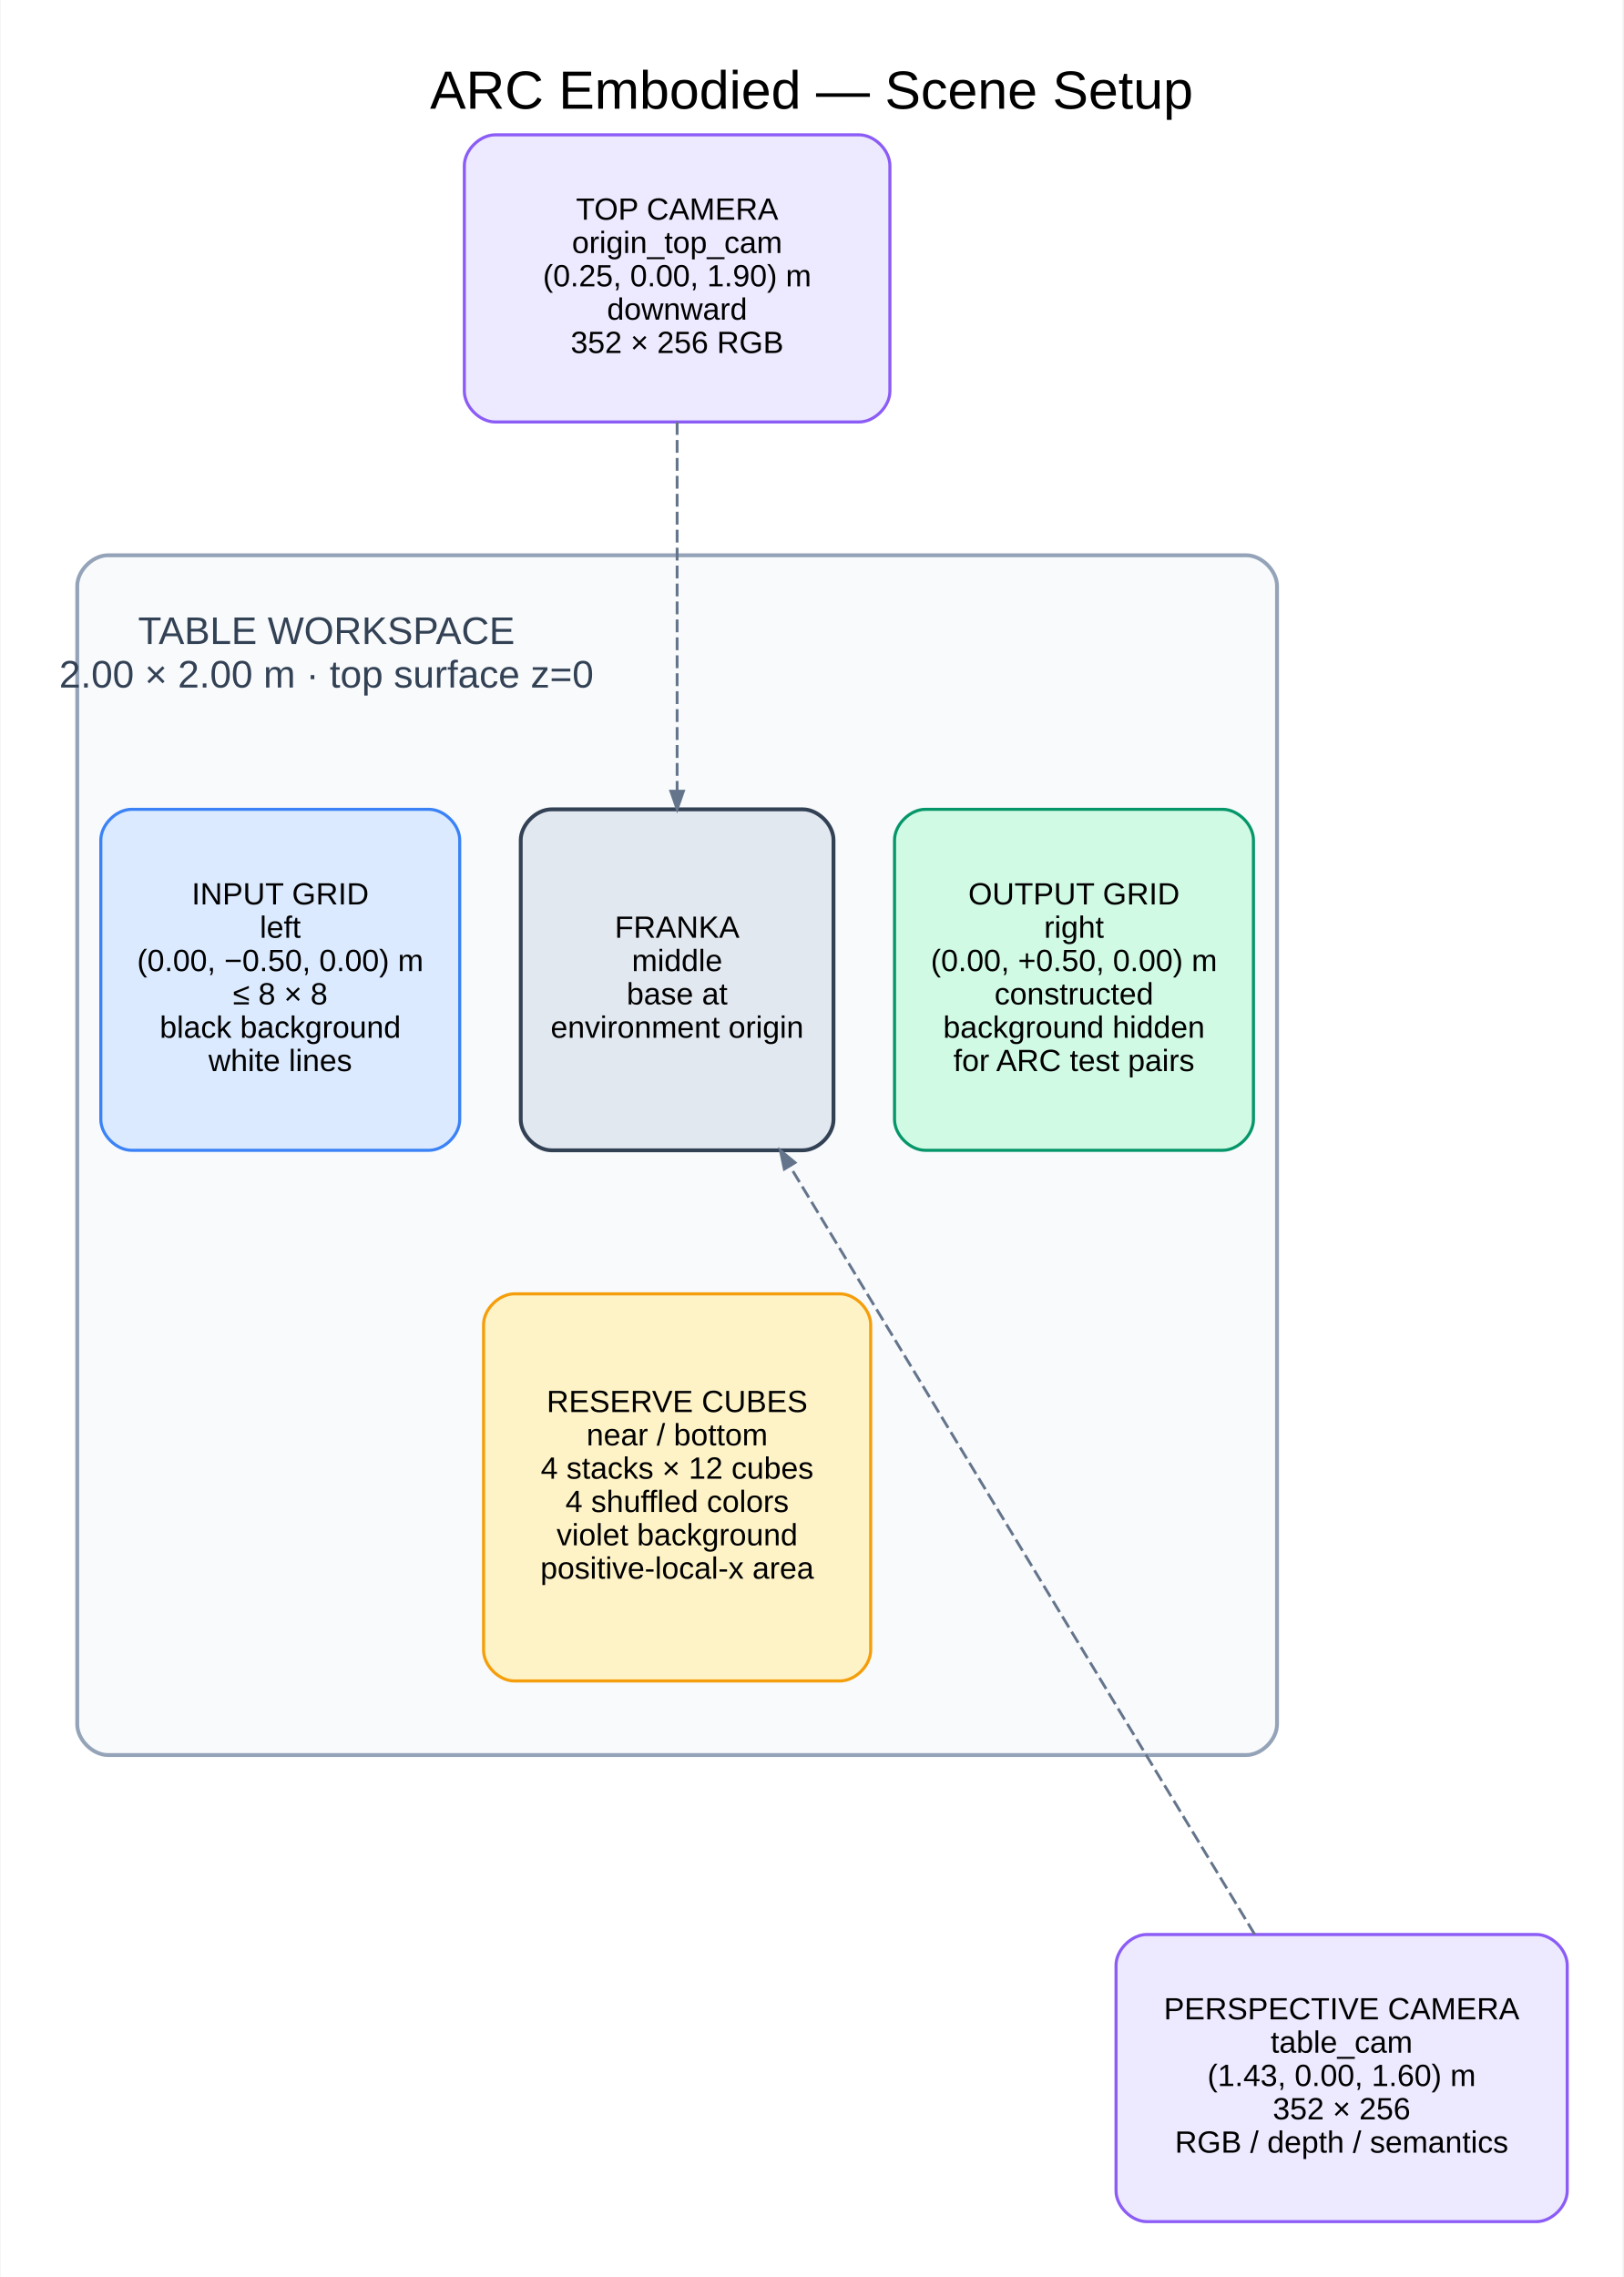
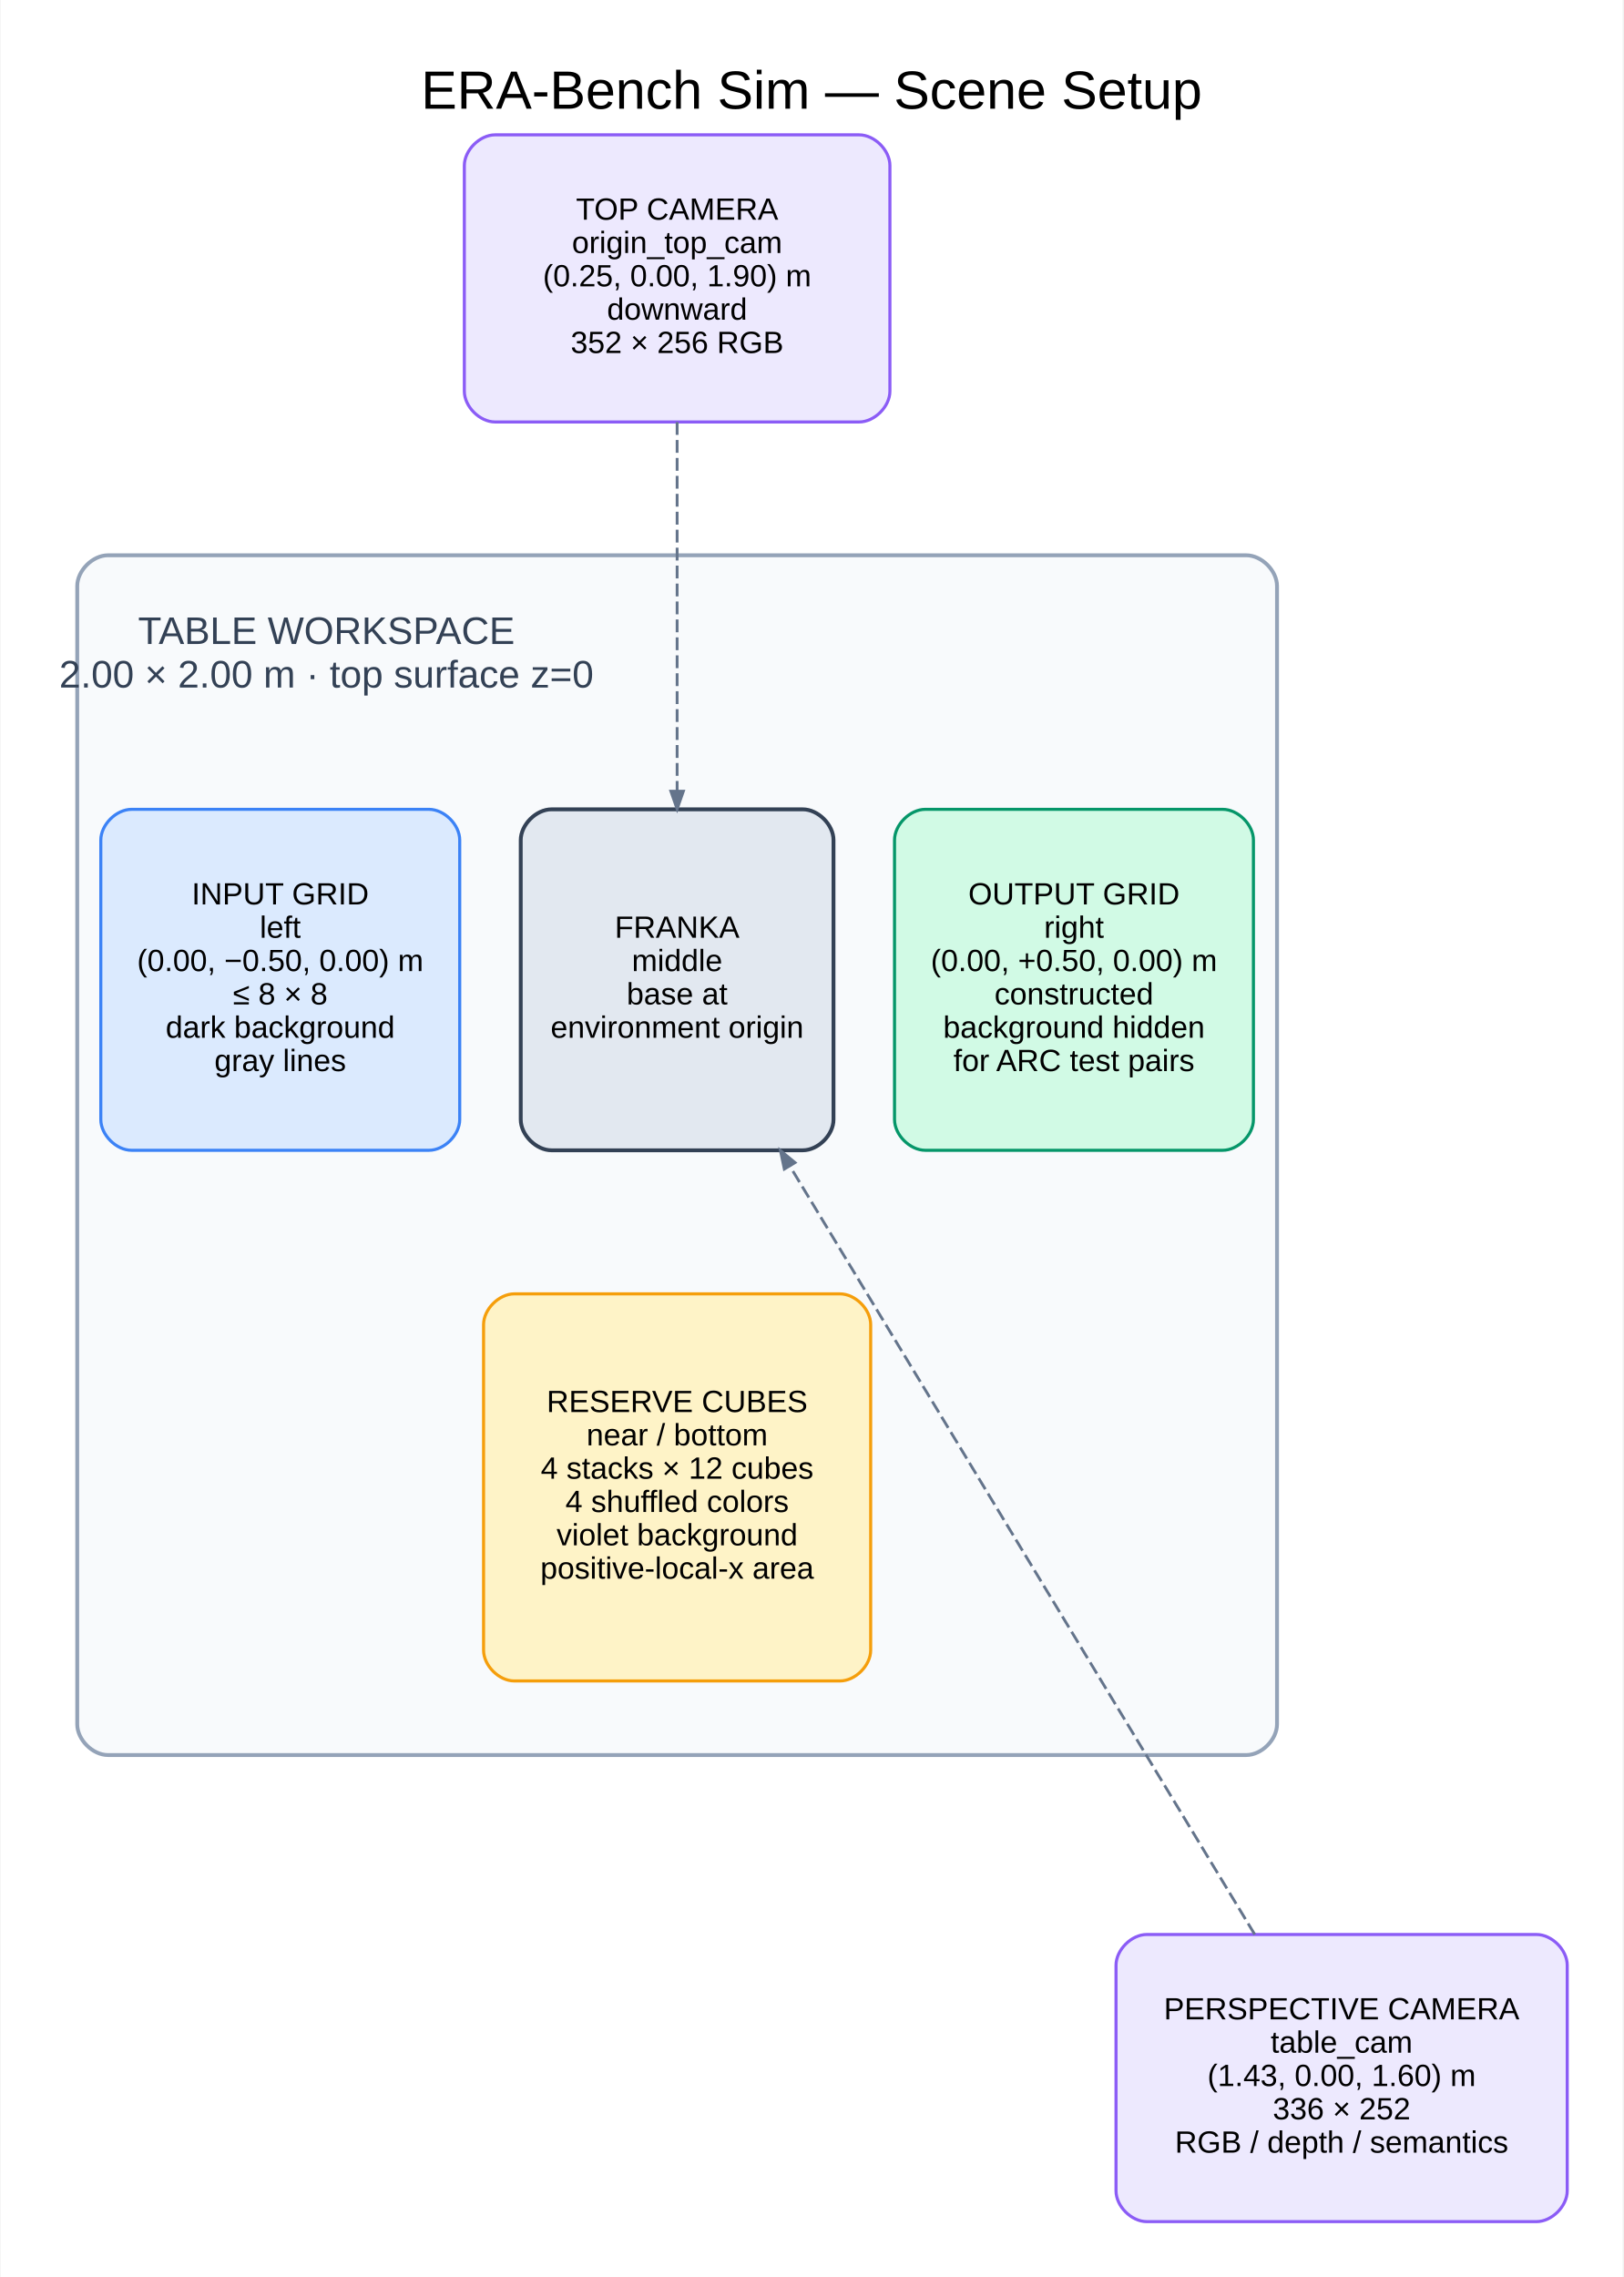
<svg xmlns="http://www.w3.org/2000/svg" width="633pt" height="888pt" viewBox="0.00 0.00 632.70 888.20">
  <g id="graph0" class="graph" transform="scale(1 1) rotate(0) translate(21.6 866.6)">
    <polygon fill="white" stroke="transparent" points="-21.6,21.6 -21.6,-866.6 611.1,-866.6 611.1,21.6 -21.6,21.6" />
-     <text text-anchor="middle" x="294.75" y="-824.2" font-family="Arial" font-size="21.00">ARC Embodied — Scene Setup</text>
+     <text text-anchor="middle" x="294.75" y="-824.2" font-family="Arial" font-size="21.00">ERA-Bench Sim — Scene Setup</text>
    <g id="node1" class="node">
      <path fill="#f8fafc" stroke="#94a3b8" stroke-width="1.5" d="M464.3,-650C464.3,-650 20.3,-650 20.3,-650 14.3,-650 8.3,-644 8.3,-638 8.3,-638 8.3,-194 8.3,-194 8.3,-188 14.3,-182 20.3,-182 20.3,-182 464.3,-182 464.3,-182 470.3,-182 476.3,-188 476.3,-194 476.3,-194 476.3,-638 476.3,-638 476.3,-644 470.3,-650 464.3,-650" />
    </g>
    <g id="node2" class="node">
      <text text-anchor="middle" x="105.5" y="-615.4" font-family="Arial" font-size="15.00" fill="#334155">TABLE WORKSPACE</text>
      <text text-anchor="middle" x="105.5" y="-598.4" font-family="Arial" font-size="15.00" fill="#334155">2.00 × 2.00 m · top surface z=0</text>
    </g>
    <g id="node3" class="node">
      <path fill="#dbeafe" stroke="#3b82f6" stroke-width="1.2" d="M145.5,-550.9C145.5,-550.9 29.5,-550.9 29.5,-550.9 23.5,-550.9 17.5,-544.9 17.5,-538.9 17.5,-538.9 17.5,-429.9 17.5,-429.9 17.5,-423.9 23.5,-417.9 29.5,-417.9 29.5,-417.9 145.5,-417.9 145.5,-417.9 151.5,-417.9 157.5,-423.9 157.5,-429.9 157.5,-429.9 157.5,-538.9 157.5,-538.9 157.5,-544.9 151.5,-550.9 145.5,-550.9" />
      <text text-anchor="middle" x="87.5" y="-513.8" font-family="Arial" font-size="12.00">INPUT GRID</text>
      <text text-anchor="middle" x="87.5" y="-500.8" font-family="Arial" font-size="12.00">left</text>
      <text text-anchor="middle" x="87.5" y="-487.8" font-family="Arial" font-size="12.00">(0.00, −0.50, 0.00) m</text>
      <text text-anchor="middle" x="87.5" y="-474.8" font-family="Arial" font-size="12.00">≤ 8 × 8</text>
-       <text text-anchor="middle" x="87.5" y="-461.8" font-family="Arial" font-size="12.00">black background</text>
-       <text text-anchor="middle" x="87.5" y="-448.8" font-family="Arial" font-size="12.00">white lines</text>
+       <text text-anchor="middle" x="87.5" y="-461.8" font-family="Arial" font-size="12.00">dark background</text>
+       <text text-anchor="middle" x="87.5" y="-448.8" font-family="Arial" font-size="12.00">gray lines</text>
    </g>
    <g id="node4" class="node">
      <path fill="#e2e8f0" stroke="#334155" stroke-width="1.5" d="M291.3,-550.9C291.3,-550.9 193.3,-550.9 193.3,-550.9 187.3,-550.9 181.3,-544.9 181.3,-538.9 181.3,-538.9 181.3,-429.9 181.3,-429.9 181.3,-423.9 187.3,-417.9 193.3,-417.9 193.3,-417.9 291.3,-417.9 291.3,-417.9 297.3,-417.9 303.3,-423.9 303.3,-429.9 303.3,-429.9 303.3,-538.9 303.3,-538.9 303.3,-544.9 297.3,-550.9 291.3,-550.9" />
      <text text-anchor="middle" x="242.3" y="-500.8" font-family="Arial" font-size="12.00">FRANKA</text>
      <text text-anchor="middle" x="242.3" y="-487.8" font-family="Arial" font-size="12.00">middle</text>
      <text text-anchor="middle" x="242.3" y="-474.8" font-family="Arial" font-size="12.00">base at</text>
      <text text-anchor="middle" x="242.3" y="-461.8" font-family="Arial" font-size="12.00">environment origin</text>
    </g>
    <g id="node5" class="node">
      <path fill="#d1fae5" stroke="#059669" stroke-width="1.2" d="M455.1,-550.9C455.1,-550.9 339.1,-550.9 339.1,-550.9 333.1,-550.9 327.1,-544.9 327.1,-538.9 327.1,-538.9 327.1,-429.9 327.1,-429.9 327.1,-423.9 333.1,-417.9 339.1,-417.9 339.1,-417.9 455.1,-417.9 455.1,-417.9 461.1,-417.9 467.1,-423.9 467.1,-429.9 467.1,-429.9 467.1,-538.9 467.1,-538.9 467.1,-544.9 461.1,-550.9 455.1,-550.9" />
      <text text-anchor="middle" x="397.1" y="-513.8" font-family="Arial" font-size="12.00">OUTPUT GRID</text>
      <text text-anchor="middle" x="397.1" y="-500.8" font-family="Arial" font-size="12.00">right</text>
      <text text-anchor="middle" x="397.1" y="-487.8" font-family="Arial" font-size="12.00">(0.00, +0.50, 0.00) m</text>
      <text text-anchor="middle" x="397.1" y="-474.8" font-family="Arial" font-size="12.00">constructed</text>
      <text text-anchor="middle" x="397.1" y="-461.8" font-family="Arial" font-size="12.00">background hidden</text>
      <text text-anchor="middle" x="397.1" y="-448.8" font-family="Arial" font-size="12.00">for ARC test pairs</text>
    </g>
    <g id="node6" class="node">
      <path fill="#fef3c7" stroke="#f59e0b" stroke-width="1.2" d="M305.8,-361.9C305.8,-361.9 178.8,-361.9 178.8,-361.9 172.8,-361.9 166.8,-355.9 166.8,-349.9 166.8,-349.9 166.8,-222.9 166.8,-222.9 166.8,-216.9 172.8,-210.9 178.8,-210.9 178.8,-210.9 305.8,-210.9 305.8,-210.9 311.8,-210.9 317.8,-216.9 317.8,-222.9 317.8,-222.9 317.8,-349.9 317.8,-349.9 317.8,-355.9 311.8,-361.9 305.8,-361.9" />
      <text text-anchor="middle" x="242.3" y="-315.8" font-family="Arial" font-size="12.00">RESERVE CUBES</text>
      <text text-anchor="middle" x="242.3" y="-302.8" font-family="Arial" font-size="12.00">near / bottom</text>
      <text text-anchor="middle" x="242.3" y="-289.8" font-family="Arial" font-size="12.00">4 stacks × 12 cubes</text>
      <text text-anchor="middle" x="242.3" y="-276.8" font-family="Arial" font-size="12.00">4 shuffled colors</text>
      <text text-anchor="middle" x="242.3" y="-263.8" font-family="Arial" font-size="12.00">violet background</text>
      <text text-anchor="middle" x="242.3" y="-250.8" font-family="Arial" font-size="12.00">positive-local-x area</text>
    </g>
    <g id="node7" class="node">
      <path fill="#ede9fe" stroke="#8b5cf6" stroke-width="1.2" d="M313.3,-814C313.3,-814 171.3,-814 171.3,-814 165.3,-814 159.3,-808 159.3,-802 159.3,-802 159.3,-714 159.3,-714 159.3,-708 165.3,-702 171.3,-702 171.3,-702 313.3,-702 313.3,-702 319.3,-702 325.3,-708 325.3,-714 325.3,-714 325.3,-802 325.3,-802 325.3,-808 319.3,-814 313.3,-814" />
      <text text-anchor="middle" x="242.3" y="-780.9" font-family="Arial" font-size="12.00">TOP CAMERA</text>
      <text text-anchor="middle" x="242.3" y="-767.9" font-family="Arial" font-size="12.00">origin_top_cam</text>
      <text text-anchor="middle" x="242.3" y="-754.9" font-family="Arial" font-size="12.00">(0.25, 0.00, 1.90) m</text>
      <text text-anchor="middle" x="242.3" y="-741.9" font-family="Arial" font-size="12.00">downward</text>
      <text text-anchor="middle" x="242.3" y="-728.9" font-family="Arial" font-size="12.00">352 × 256 RGB</text>
    </g>
    <g id="node8" class="node">
      <path fill="#ede9fe" stroke="#8b5cf6" stroke-width="1.2" d="M577.5,-112C577.5,-112 425.5,-112 425.5,-112 419.5,-112 413.5,-106 413.5,-100 413.5,-100 413.5,-12 413.5,-12 413.5,-6 419.5,0 425.5,0 425.5,0 577.5,0 577.5,0 583.5,0 589.5,-6 589.5,-12 589.5,-12 589.5,-100 589.5,-100 589.5,-106 583.5,-112 577.5,-112" />
      <text text-anchor="middle" x="501.5" y="-78.9" font-family="Arial" font-size="12.00">PERSPECTIVE CAMERA</text>
      <text text-anchor="middle" x="501.5" y="-65.9" font-family="Arial" font-size="12.00">table_cam</text>
      <text text-anchor="middle" x="501.5" y="-52.9" font-family="Arial" font-size="12.00">(1.43, 0.00, 1.60) m</text>
-       <text text-anchor="middle" x="501.5" y="-39.9" font-family="Arial" font-size="12.00">352 × 256</text>
+       <text text-anchor="middle" x="501.5" y="-39.9" font-family="Arial" font-size="12.00">336 × 252</text>
      <text text-anchor="middle" x="501.5" y="-26.9" font-family="Arial" font-size="12.00">RGB / depth / semantics</text>
    </g>
    <g id="edge1" class="edge">
      <path fill="none" stroke="#64748b" stroke-width="1.1" stroke-dasharray="5,2" d="M242.3,-701.97C242.3,-660.42 242.3,-603.38 242.3,-558.13" />
      <polygon fill="#64748b" stroke="#64748b" stroke-width="1.1" points="244.75,-557.97 242.3,-550.97 239.85,-557.97 244.75,-557.97" />
    </g>
    <g id="edge2" class="edge">
      <path fill="none" stroke="#64748b" stroke-width="1.1" stroke-dasharray="5,2" d="M467.61,-112.01C421.11,-188.86 337.47,-327.11 286.22,-411.82" />
      <polygon fill="#64748b" stroke="#64748b" stroke-width="1.1" points="284.11,-410.57 282.58,-417.82 288.3,-413.1 284.11,-410.57" />
    </g>
  </g>
</svg>
